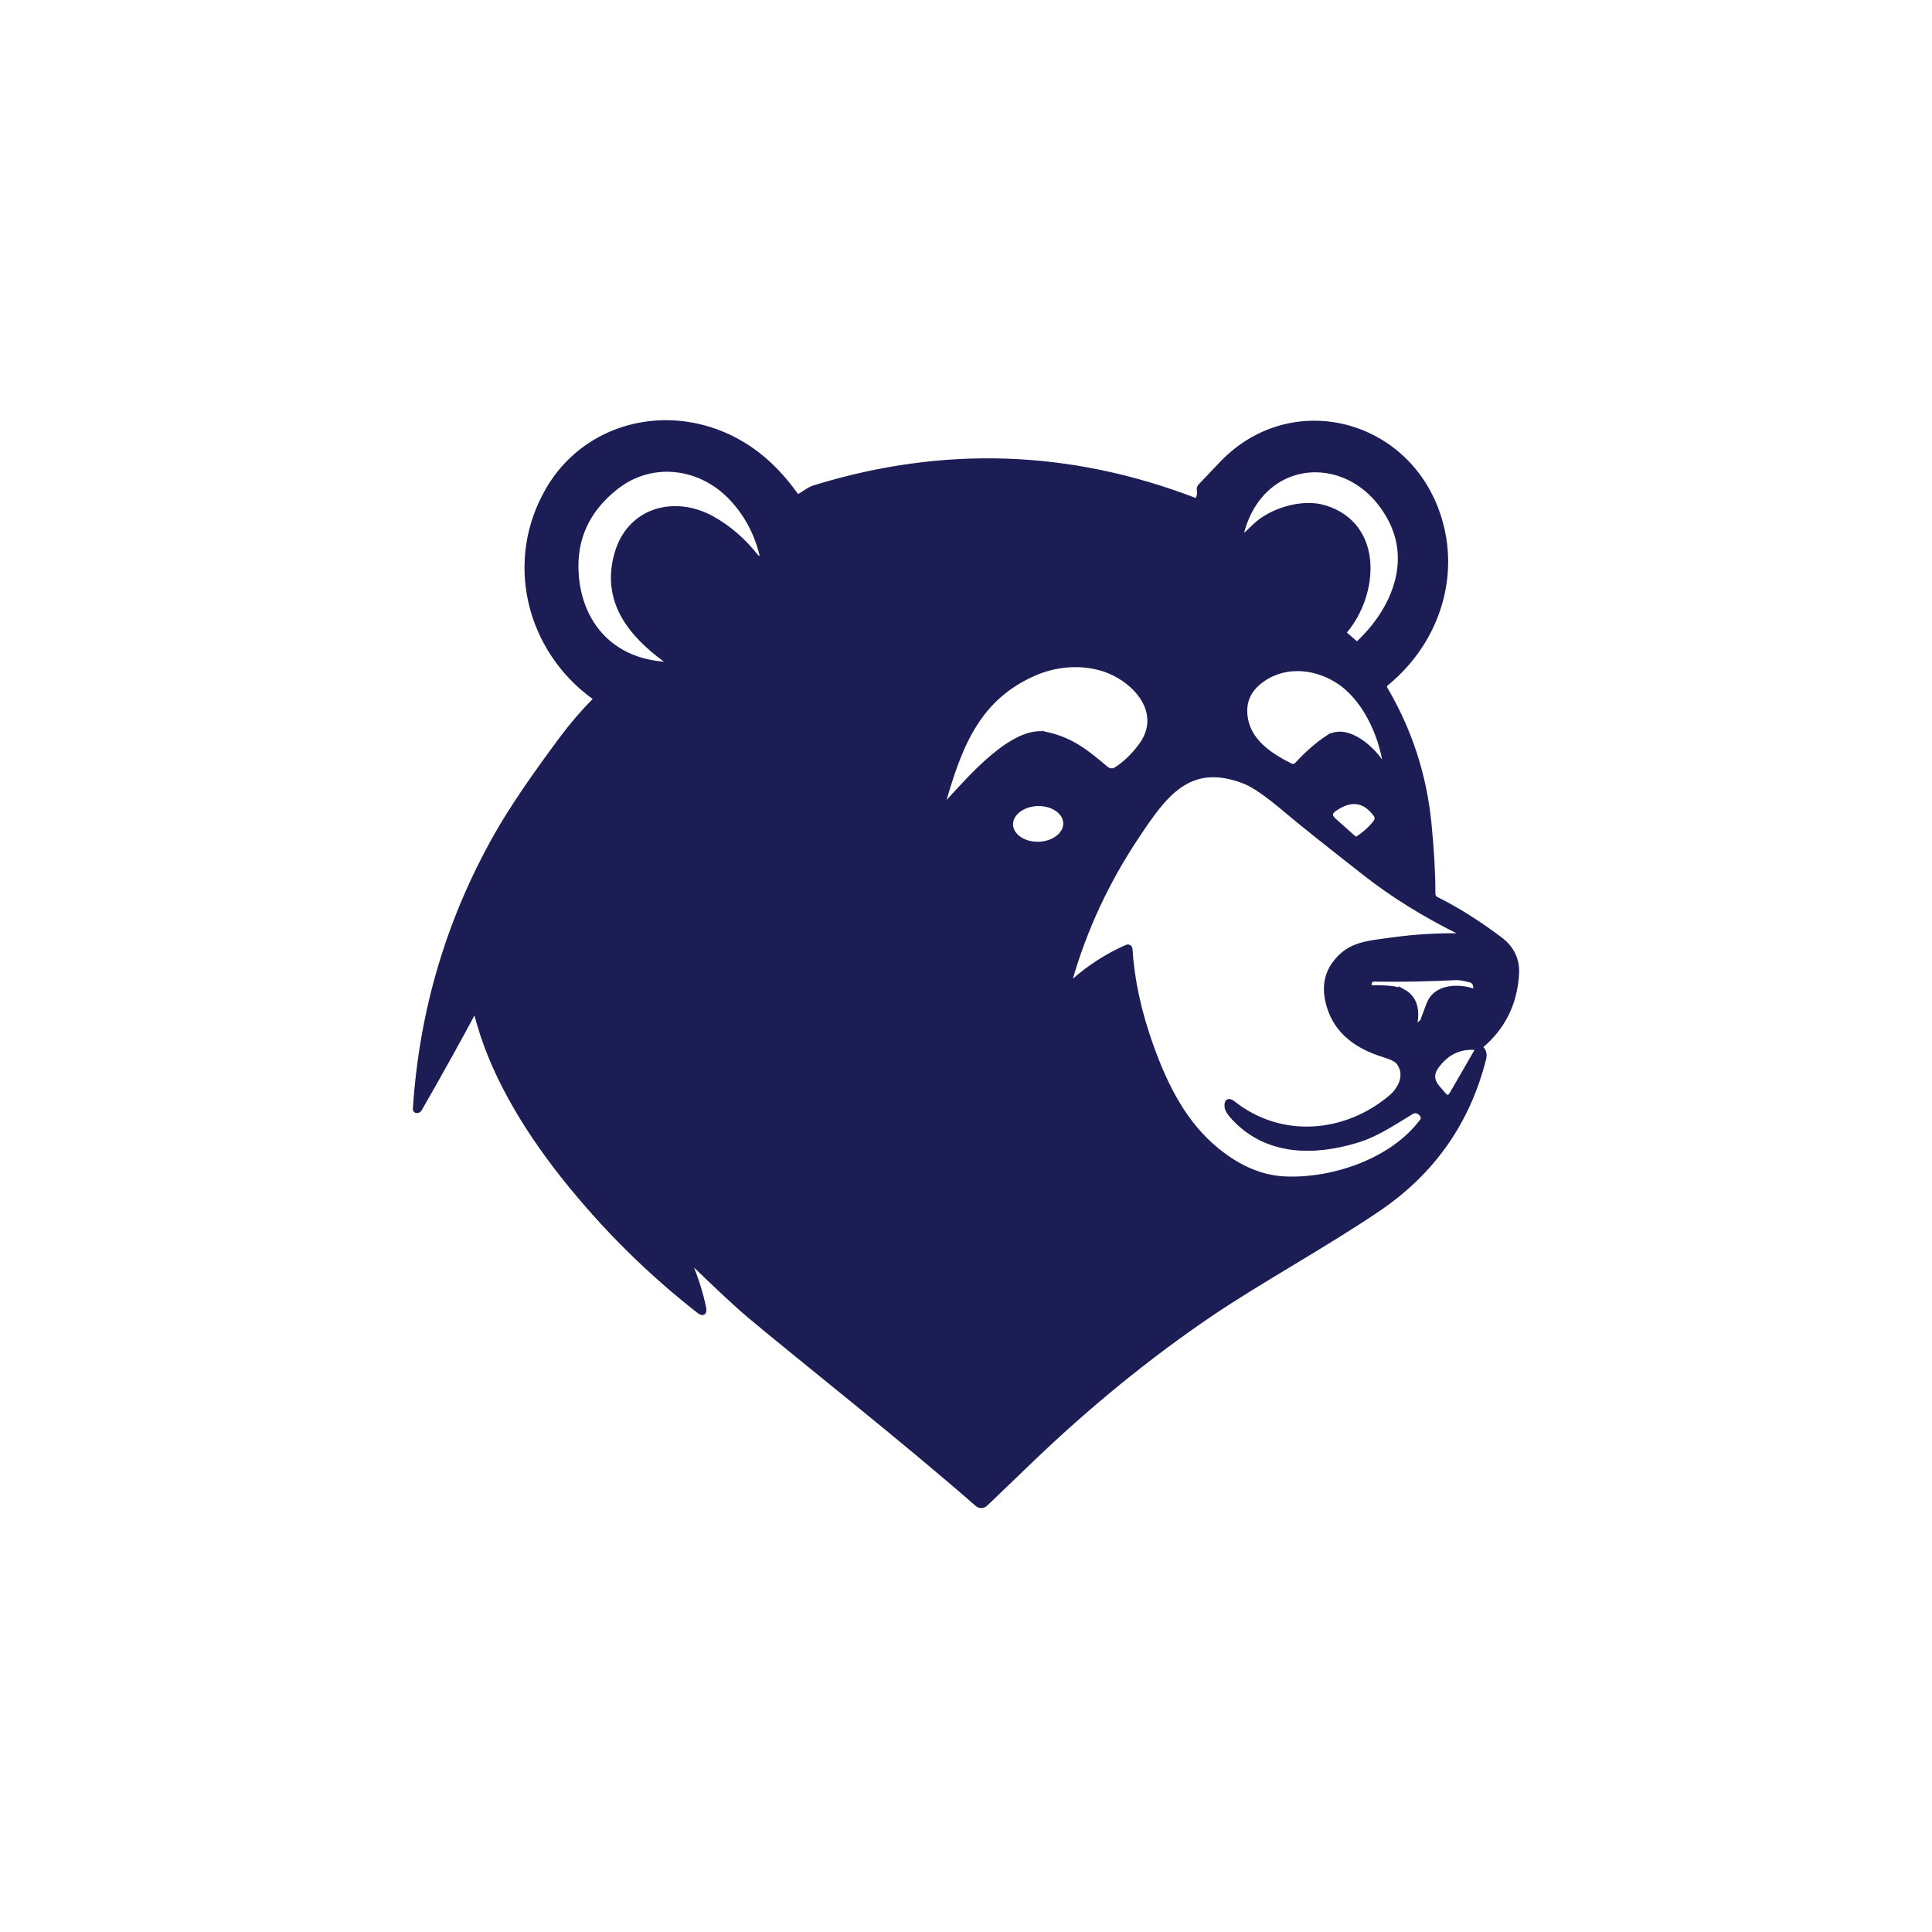
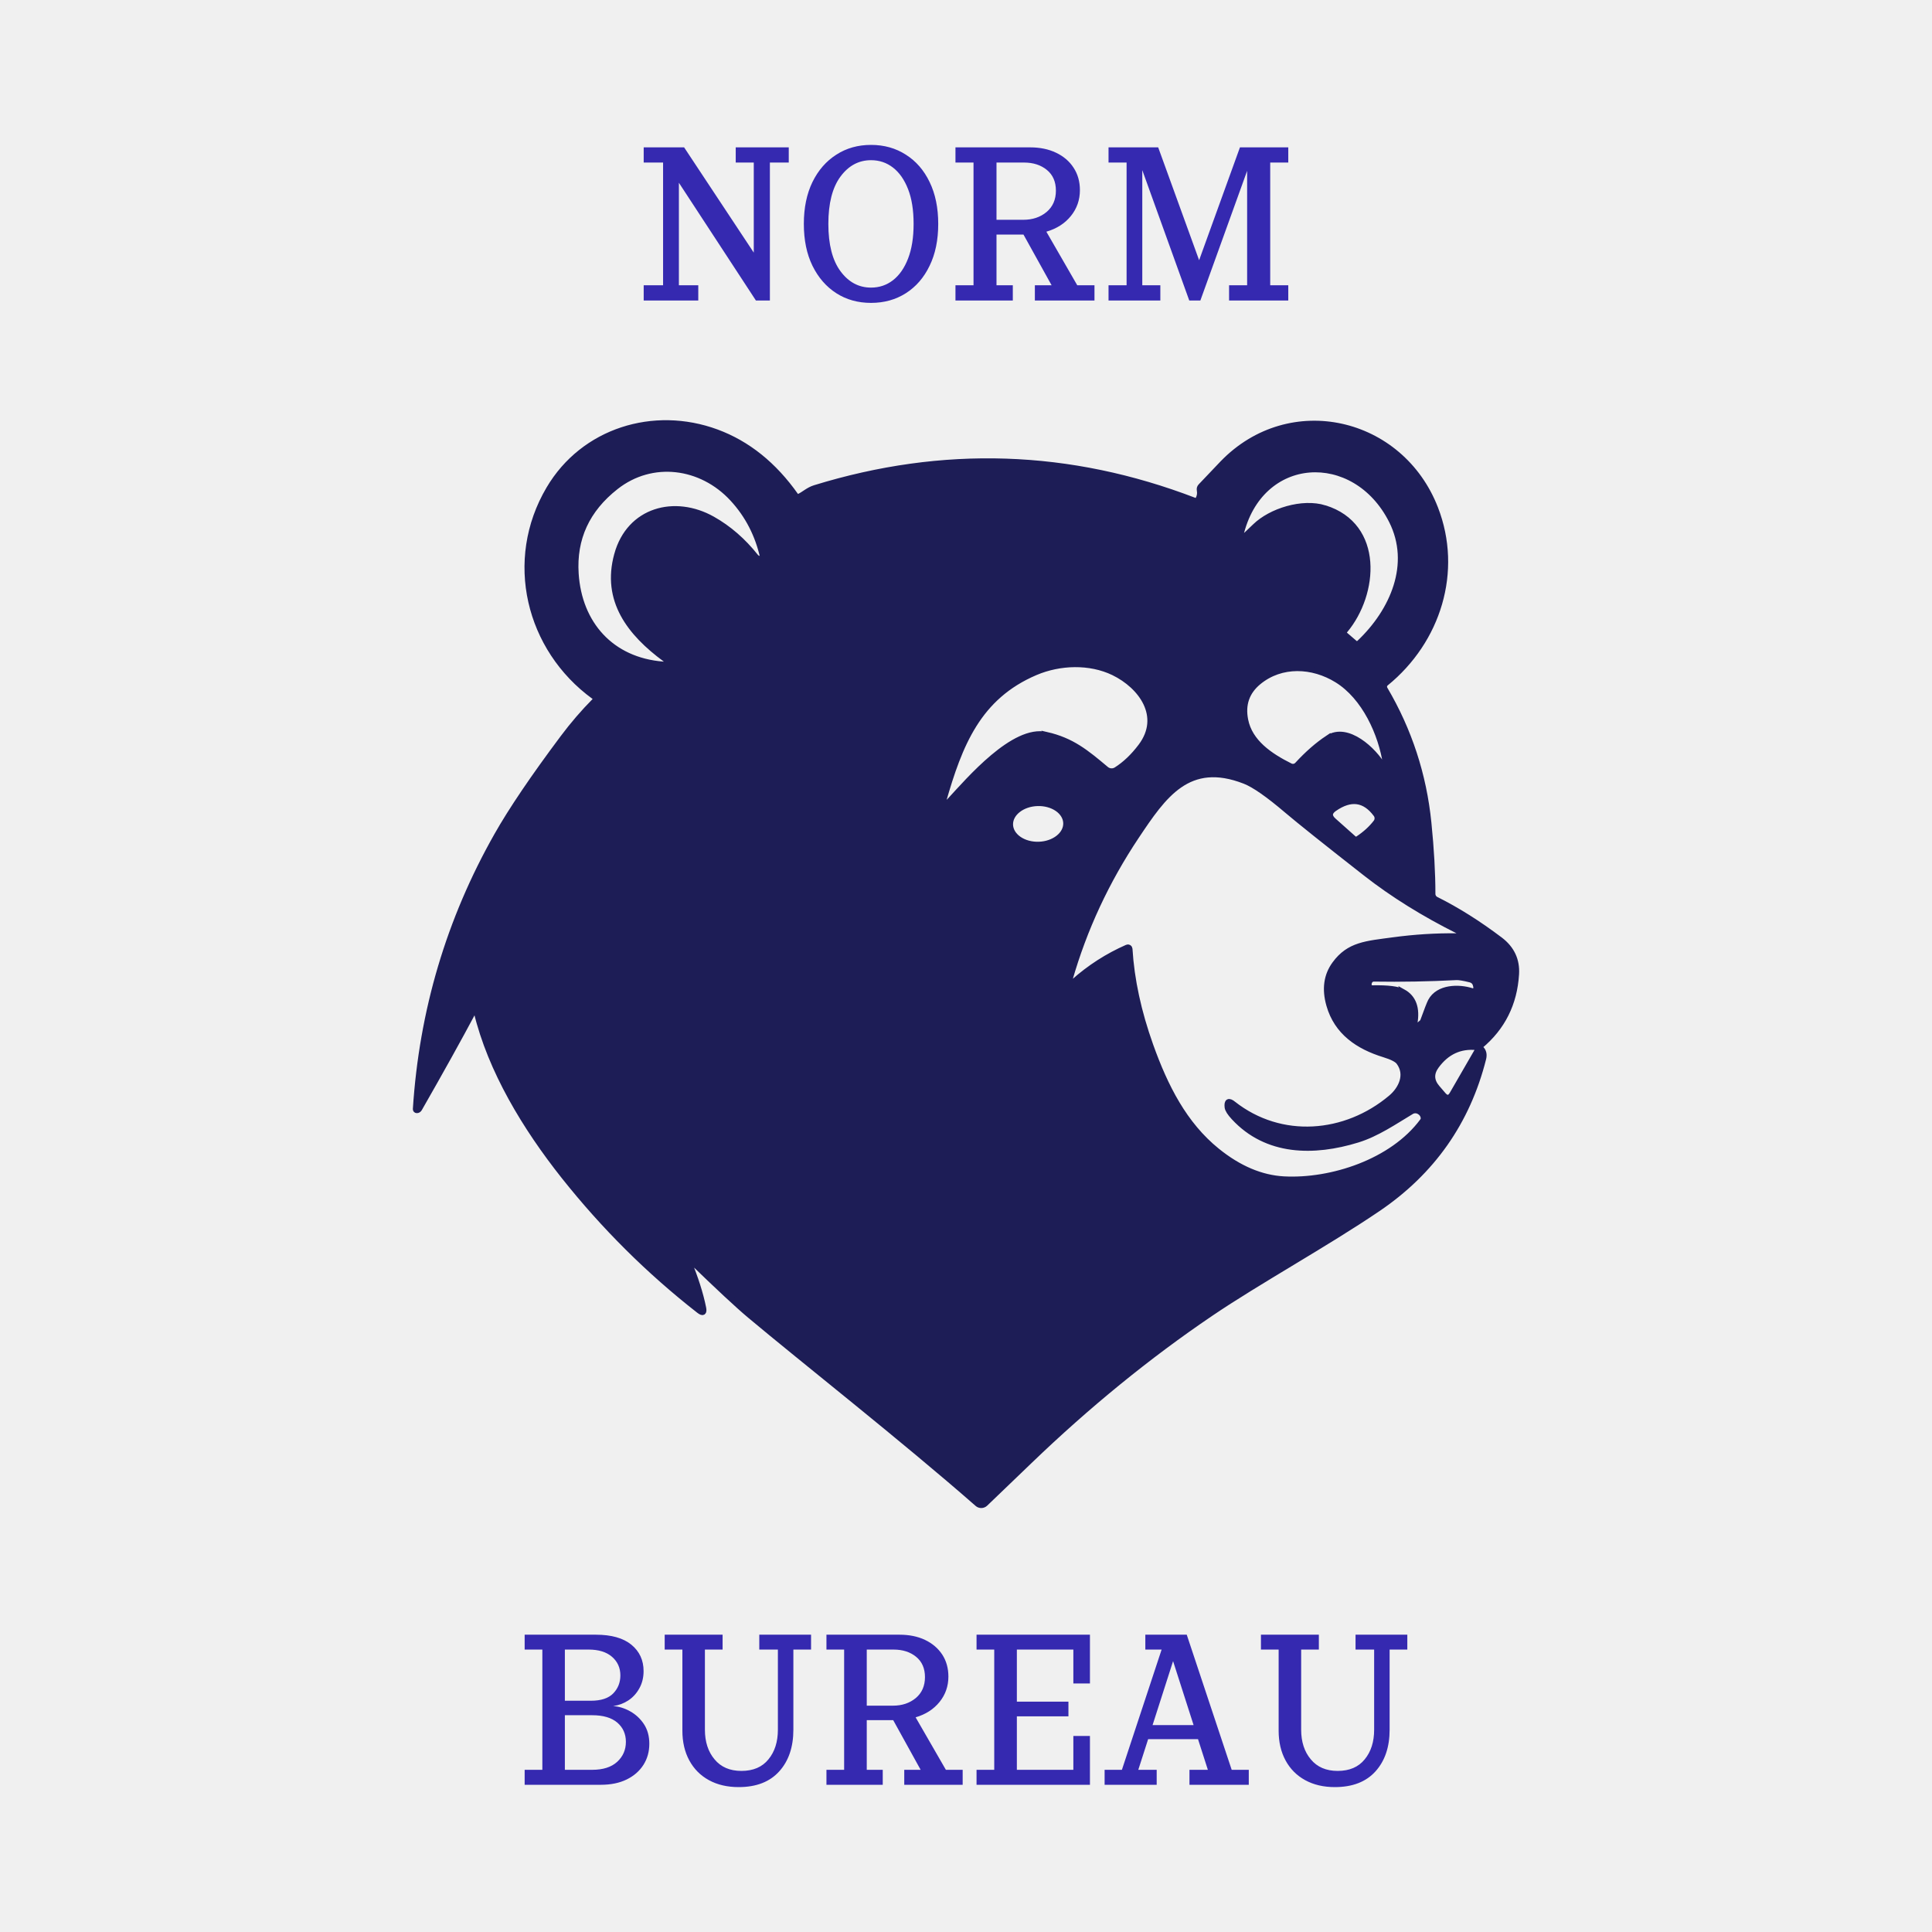
<svg xmlns="http://www.w3.org/2000/svg" viewBox="0 0 1920 1920">
  <defs>
    <clipPath id="logo">
      <rect x="0" y="0" width="1920" height="1920" />
    </clipPath>
  </defs>
  <g clip-path="url(#logo)">
-     <rect fill="white" width="1920" height="1920" />
+     <rect fill="none" width="1920" height="1920" />
    <g transform="scale(4.8)">
      <g fill="none" font-family="none" font-size="none" font-weight="none" stroke-miterlimit="10" stroke-width="none" style="mix-blend-mode:normal" text-anchor="none">
        <rect fill="none" height="400" stroke-width="1" width="400" />
        <rect fill="none" height="400" stroke-width="1" width="400" />
        <rect fill="none" height="400" stroke-width="1" width="400" />
        <rect fill="none" height="400" stroke-width="1" width="400" />
        <g fill="#1d1d56" id="symbol" stroke="#1d1d56" stroke-width="1.126">
          <path d="m142.51 260.96c1.498 3.629 2.539 6.895 3.123 9.797 0.211 1.044-0.103 1.237-0.941 0.578-10.359-8.091-19.69-17.369-27.993-27.834-7.97-10.058-15.129-21.878-18.056-34.005-0.137-0.559-0.339-0.587-0.606-0.084-3.008 5.649-6.739 12.363-11.195 20.144-0.068 0.118-0.149 0.205-0.242 0.261-0.106 0.062-0.208 0.09-0.308 0.084-0.07 2.1e-4 -0.137-0.029-0.185-0.08-0.048-0.051-0.072-0.12-0.067-0.19 1.305-20.296 6.917-39.197 16.835-56.703 2.989-5.276 7.538-11.997 13.647-20.163 2.069-2.765 4.257-5.31 6.562-7.634 0.12-0.119 0.182-0.285 0.169-0.453-0.013-0.169-0.098-0.323-0.235-0.423-13.656-9.918-18.102-28.263-9.368-43.047 7.103-12.034 21.682-16.574 34.732-11.754 6.407 2.368 11.866 6.752 16.378 13.153 0.152 0.215 0.442 0.289 0.69 0.177 0.988-0.447 1.883-1.361 3.244-1.78 26.56-8.184 52.769-7.314 78.627 2.61 0.317 0.118 0.559 0.034 0.727-0.252 0.323-0.559 0.423-1.187 0.298-1.883-0.056-0.311 0.022-0.578 0.233-0.802 2.256-2.38 3.772-3.974 4.549-4.782 13.954-14.411 36.951-9.014 44.063 9.368 5.043 13.013 0.597 27.377-10.244 36.214-0.354 0.282-0.441 0.787-0.205 1.184 5.034 8.551 8.051 17.779 9.051 27.685 0.553 5.481 0.83 10.384 0.83 14.709-5.3e-4 0.492 0.274 0.94 0.708 1.156 4.35 2.169 8.768 4.95 13.255 8.343 2.417 1.833 3.536 4.213 3.356 7.14-0.373 6.103-2.859 11.068-7.457 14.896-0.236 0.199-0.51 0.283-0.82 0.252-3.381-0.323-6.134 0.957-8.259 3.841-1.15 1.554-1.094 3.064 0.168 4.53l1.249 1.454c0.696 0.808 1.311 0.752 1.846-0.168l5.332-9.238c0.07-0.124 0.196-0.208 0.338-0.224 0.142-0.017 0.283 0.036 0.38 0.14 0.479 0.51 0.615 1.181 0.41 2.013-3.3 13.087-10.574 23.447-21.822 31.078-10.794 7.327-24.833 15.036-34.695 21.729-12.913 8.756-25.398 18.932-37.454 30.528-5.394 5.189-8.448 8.122-9.163 8.8-0.455 0.434-1.163 0.45-1.631 0.037-15.334-13.442-36.158-29.792-47.111-38.983-2.411-2.013-6.569-5.882-12.472-11.605-0.385-0.373-0.475-0.311-0.27 0.186zm-14.784-146.14c2.573-9.322 12.006-11.736 19.799-7.355 3.356 1.889 6.342 4.481 8.958 7.774 0.112 0.149 0.289 0.27 0.531 0.364 0.261 0.112 0.475 0.19 0.643 0.233 0.085 0.021 0.174-0.002 0.237-0.063 0.063-0.061 0.089-0.15 0.071-0.235-1.044-4.766-3.154-8.865-6.329-12.295-6.441-6.963-16.648-8.306-24.124-2.424-5.984 4.698-8.741 10.686-8.268 17.963 0.671 10.338 7.271 17.907 18.037 18.755 1.392 0.106 1.526-0.255 0.401-1.081-7.271-5.36-12.575-12.146-9.955-21.635zm146.56-9.648c11.661 3.626 10.552 17.776 4.185 25.373-0.273 0.323-0.249 0.625 0.075 0.904l1.902 1.631c0.342 0.298 0.68 0.289 1.016-0.028 6.898-6.544 11.158-16.266 6.646-25.224-7.606-15.092-27.321-14.104-31.274 3.132-0.155 0.671 0.025 0.78 0.541 0.326 0.559-0.503 1.38-1.277 2.461-2.321 3.291-3.197 9.797-5.239 14.448-3.794zm-57.635 46.925c5.295 1.212 8.222 3.654 12.351 7.122 0.591 0.504 1.441 0.565 2.097 0.149 1.827-1.156 3.524-2.772 5.09-4.847 4.67-6.199 0.093-12.472-5.658-15.259-4.894-2.358-11.093-2.163-16.126-0.028-11.866 5.043-15.716 14.905-19.1 26.716-0.036 0.116-0.006 0.242 0.078 0.332 0.084 0.09 0.21 0.13 0.332 0.106 0.273-0.056 0.578-0.267 0.914-0.634 3.934-4.232 13.255-15.203 20.023-13.656zm58.241 0.708c4.083-2.722 9.629 2.554 11.493 5.835 0.025 0.044 0.062 0.075 0.112 0.093 0.093 0.031 0.177 0.028 0.252-0.009 0.137-0.075 0.193-0.19 0.168-0.345-0.941-6.45-4.418-14.076-10.114-17.59-5.071-3.141-11.54-3.421-16.21 0.419-2.461 2.032-3.371 4.655-2.731 7.867 0.904 4.558 5.015 7.383 9.284 9.508 0.485 0.244 1.076 0.134 1.445-0.27 2.088-2.268 4.189-4.105 6.301-5.509zm-40.987 43.653c0.385 6.364 1.824 13.032 4.316 20.004 3.048 8.52 6.982 16.322 13.787 21.812 4.512 3.642 9.117 5.59 13.815 5.845 9.806 0.522 22.437-3.579 28.682-12.015 0.186-0.249 0.245-0.525 0.177-0.83-0.106-0.497-0.404-0.879-0.895-1.147-0.49-0.271-1.087-0.26-1.566 0.028-3.533 2.116-7.14 4.614-11.149 5.845-9.051 2.787-18.811 2.731-25.634-4.661-0.833-0.901-1.277-1.606-1.333-2.116-0.131-1.212 0.277-1.445 1.221-0.699 9.881 7.784 23.257 6.646 32.644-1.258 2.088-1.752 3.589-4.754 1.65-7.355-0.404-0.541-1.423-1.063-3.058-1.566-5.36-1.65-9.797-4.614-11.4-10.272-0.938-3.3-0.544-6.13 1.184-8.492 2.946-4.036 6.516-4.204 12.09-4.959 4.443-0.603 8.865-0.879 13.265-0.83 1.535 0.019 1.616-0.314 0.242-0.997-7.209-3.598-13.609-7.585-19.202-11.96-8.321-6.513-13.771-10.866-16.35-13.06-3.847-3.275-6.746-5.292-8.697-6.05-11.68-4.549-16.769 3.011-22.409 11.447-6.189 9.272-10.791 19.165-13.805 29.68-0.292 1.007-0.05 1.162 0.727 0.466 3.343-2.989 7.066-5.385 11.167-7.187 0.112-0.052 0.242-0.045 0.348 0.021 0.106 0.065 0.175 0.18 0.183 0.306zm46.375-22.866c0.236 0.219 0.591 0.246 0.858 0.065 1.522-1.007 2.768-2.144 3.738-3.412 0.37-0.49 0.37-1.165 0-1.65-2.337-3.144-5.208-3.53-8.613-1.156-1.081 0.752-1.128 1.569-0.14 2.452zm-59.586-3.182c-0.034-1.129-0.672-2.194-1.776-2.961-1.104-0.766-2.582-1.172-4.109-1.126-3.18 0.094-5.702 2.077-5.632 4.429 0.034 1.129 0.672 2.194 1.776 2.961 1.104 0.766 2.582 1.172 4.109 1.126 3.18-0.094 5.702-2.077 5.632-4.429zm69.812 34.94c2.156 1.193 2.952 3.377 2.386 6.553-0.036 0.188 0.051 0.379 0.218 0.474 0.167 0.095 0.375 0.073 0.519-0.054l0.792-0.68c0.08-0.074 0.141-0.167 0.177-0.27 0.814-2.25 1.345-3.614 1.594-4.092 1.575-2.946 5.807-3.011 8.539-2.135 0.227 0.075 0.477 0.022 0.655-0.139 0.179-0.161 0.259-0.406 0.212-0.644l-0.065-0.326c-0.137-0.653-0.528-1.056-1.175-1.212-1.367-0.342-2.321-0.497-2.862-0.466-5.723 0.292-11.397 0.395-17.021 0.308-0.441-0.006-0.755 0.193-0.941 0.597-0.068 0.143-0.106 0.295-0.112 0.457-0.037 0.572 0.23 0.851 0.802 0.839 3.126-0.062 5.22 0.202 6.283 0.792z" />
        </g>
+         <g fill="#3529b0" id="text" stroke-width="1">
+           <path d="m133.27 30.51h8.369l14.422 21.792v-18.649h-3.738v-3.144h10.981v3.144h-3.908v28.568h-2.889l-15.951-24.384v21.219h4.014v3.165h-11.3v-3.165h4.014v-25.403h-4.014zm47.068 32.2c-2.705 0-5.098-0.666-7.179-1.997-2.096-1.345-3.745-3.243-4.949-5.692-1.189-2.436-1.784-5.324-1.784-8.666 0-3.328 0.595-6.216 1.784-8.666 1.204-2.45 2.853-4.34 4.949-5.671 2.082-1.345 4.475-2.018 7.179-2.018 2.705 0 5.105 0.673 7.2 2.018 2.11 1.331 3.752 3.221 4.928 5.671 1.189 2.45 1.784 5.338 1.784 8.666 0 3.342-0.595 6.23-1.784 8.666-1.175 2.45-2.818 4.347-4.928 5.692-2.096 1.331-4.496 1.997-7.2 1.997zm-8.836-16.355c0 4.262 0.835 7.526 2.506 9.792s3.781 3.398 6.33 3.398c1.713 0 3.228-0.51 4.545-1.529 1.317-1.02 2.358-2.513 3.122-4.482 0.765-1.968 1.147-4.361 1.147-7.179 0-2.846-0.382-5.246-1.147-7.2-0.765-1.954-1.805-3.441-3.122-4.46-1.317-1.02-2.832-1.529-4.545-1.529-2.549 0-4.659 1.133-6.33 3.398-1.671 2.266-2.506 5.529-2.506 9.792zm38.19 15.866h-11.873v-3.165h3.738v-25.403h-3.738v-3.144h15.442c2.039 0 3.83 0.368 5.374 1.105 1.558 0.736 2.768 1.77 3.632 3.101 0.878 1.331 1.317 2.882 1.317 4.652 0 2.025-0.623 3.809-1.869 5.353s-2.938 2.627-5.076 3.25l6.393 11.087h3.568v3.165h-12.341v-3.165h3.462l-5.82-10.493h-5.586v10.493h3.377zm-3.377-28.568v11.852h5.544c1.926 0 3.533-0.538 4.822-1.614 1.289-1.09 1.933-2.563 1.933-4.418 0-1.841-0.623-3.271-1.869-4.29-1.246-1.02-2.825-1.529-4.737-1.529zm51.89 1.72-9.685 26.848h-2.294l-9.728-26.996v23.831h3.738v3.165h-10.726v-3.165h3.738v-25.403h-3.738v-3.144h10.28l8.475 23.364 8.454-23.364h10.004v3.144h-3.738v25.403h3.738v3.165h-12.256v-3.165h3.738z" />
+           <path d="m116.95 366.42h5.661c2.234 0 3.955-0.548 5.162-1.644 1.207-1.11 1.811-2.491 1.811-4.142 0-1.637-0.597-2.969-1.79-3.996-1.193-1.013-2.921-1.519-5.183-1.519h-5.661zm7.431 3.101h-15.756v-3.101h3.663v-24.893h-3.663v-3.08h14.736c3.205 0 5.654 0.687 7.347 2.061 1.693 1.388 2.539 3.212 2.539 5.474 0 1.332-0.291 2.518-0.874 3.559-0.569 1.041-1.332 1.88-2.289 2.518-0.957 0.624-2.005 1.013-3.143 1.166 1.207 0.083 2.38 0.444 3.518 1.082 1.152 0.638 2.102 1.519 2.852 2.643 0.749 1.138 1.124 2.498 1.124 4.08 0 1.623-0.402 3.074-1.207 4.35-0.819 1.29-1.977 2.303-3.476 3.039-1.499 0.735-3.289 1.103-5.37 1.103zm-7.431-27.995v10.594h5.391c2.095 0 3.635-0.506 4.621-1.519 0.985-1.013 1.478-2.255 1.478-3.726 0-1.568-0.576-2.852-1.728-3.851-1.152-0.999-2.768-1.499-4.85-1.499zm24.331 16.776v-16.776h-3.663v-3.08h11.989v3.08h-3.663v16.589c0 2.511 0.666 4.558 1.998 6.14 1.318 1.596 3.171 2.394 5.557 2.394 2.442 0 4.309-0.798 5.599-2.394 1.304-1.582 1.956-3.629 1.956-6.14v-16.589h-3.851v-3.08h10.719v3.08h-3.663v16.589c0 3.594-0.978 6.473-2.935 8.638s-4.753 3.247-8.388 3.247c-2.359 0-4.412-0.479-6.161-1.436-1.748-0.957-3.101-2.317-4.059-4.08-0.957-1.762-1.436-3.823-1.436-6.182zm41.482 11.219h-11.656v-3.101h3.663v-24.893h-3.663v-3.08h15.132c2.012 0 3.774 0.361 5.287 1.082 1.512 0.722 2.699 1.734 3.559 3.039 0.846 1.304 1.27 2.824 1.27 4.558 0 1.984-0.611 3.733-1.832 5.245-1.221 1.512-2.872 2.574-4.954 3.184l6.265 10.865h3.476v3.101h-12.093v-3.101h3.393l-5.682-10.282h-5.474v10.282h3.309zm-3.309-27.995v11.614h5.432c1.873 0 3.448-0.527 4.725-1.582 1.263-1.068 1.894-2.511 1.894-4.329 0-1.804-0.611-3.205-1.832-4.204-1.221-0.999-2.775-1.499-4.662-1.499zm46.207 27.995h-23.478v-3.101h3.663v-24.893h-3.663v-3.08h23.478v10.095h-3.434v-7.014h-11.697v10.782h10.678v3.039h-10.678v11.073h11.697v-7.014h3.434zm11.468-27.995v-3.08h8.575l9.304 27.974h3.538v3.101h-12.28v-3.101h3.809l-2.04-6.348h-10.324l-2.04 6.348h3.809v3.101h-10.782v-3.101h3.58l8.222-24.893zm5.745 2.394-4.246 13.238h8.492zm21.855 14.382v-16.776h-3.663v-3.08h11.989v3.08h-3.663v16.589c0 2.511 0.666 4.558 1.998 6.14 1.318 1.596 3.171 2.394 5.557 2.394 2.442 0 4.309-0.798 5.599-2.394 1.304-1.582 1.956-3.629 1.956-6.14v-16.589h-3.851v-3.08h10.719v3.08h-3.663v16.589c0 3.594-0.978 6.473-2.935 8.638s-4.759 3.247-8.409 3.247c-2.345 0-4.392-0.479-6.14-1.436-1.748-0.957-3.101-2.317-4.059-4.08-0.957-1.762-1.436-3.823-1.436-6.182z" />
+         </g>
      </g>
    </g>
  </g>
</svg>
